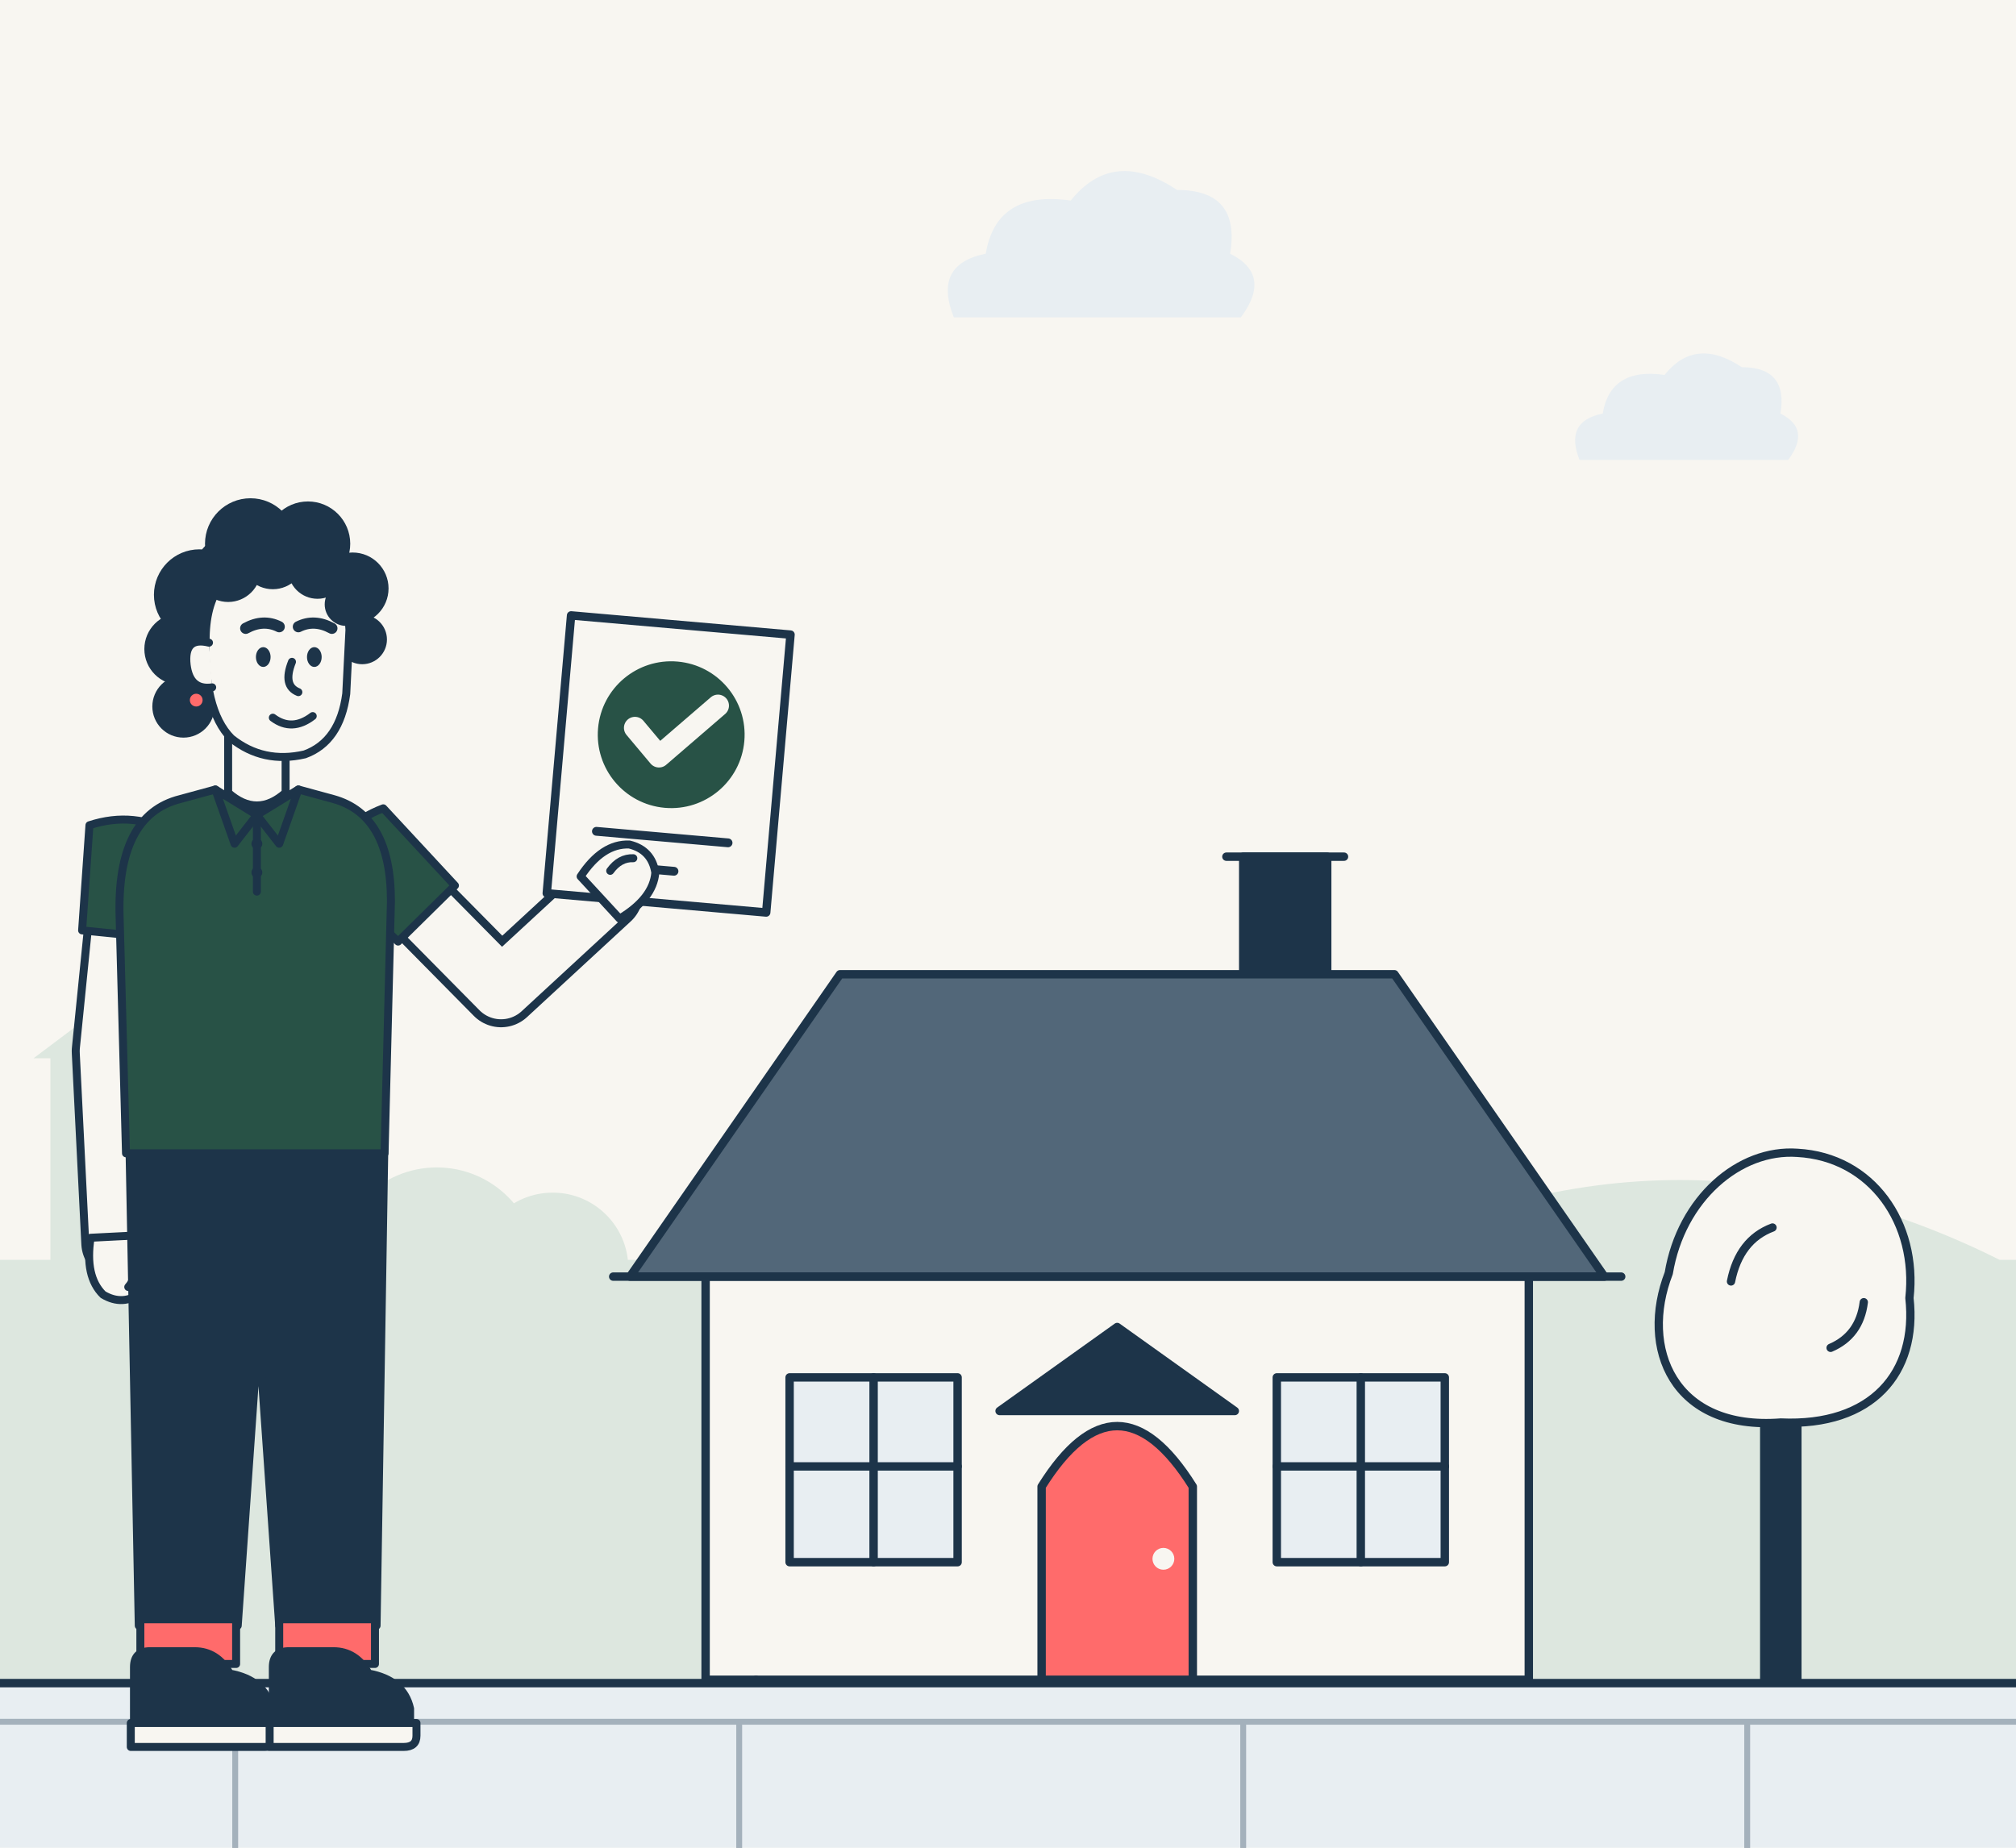
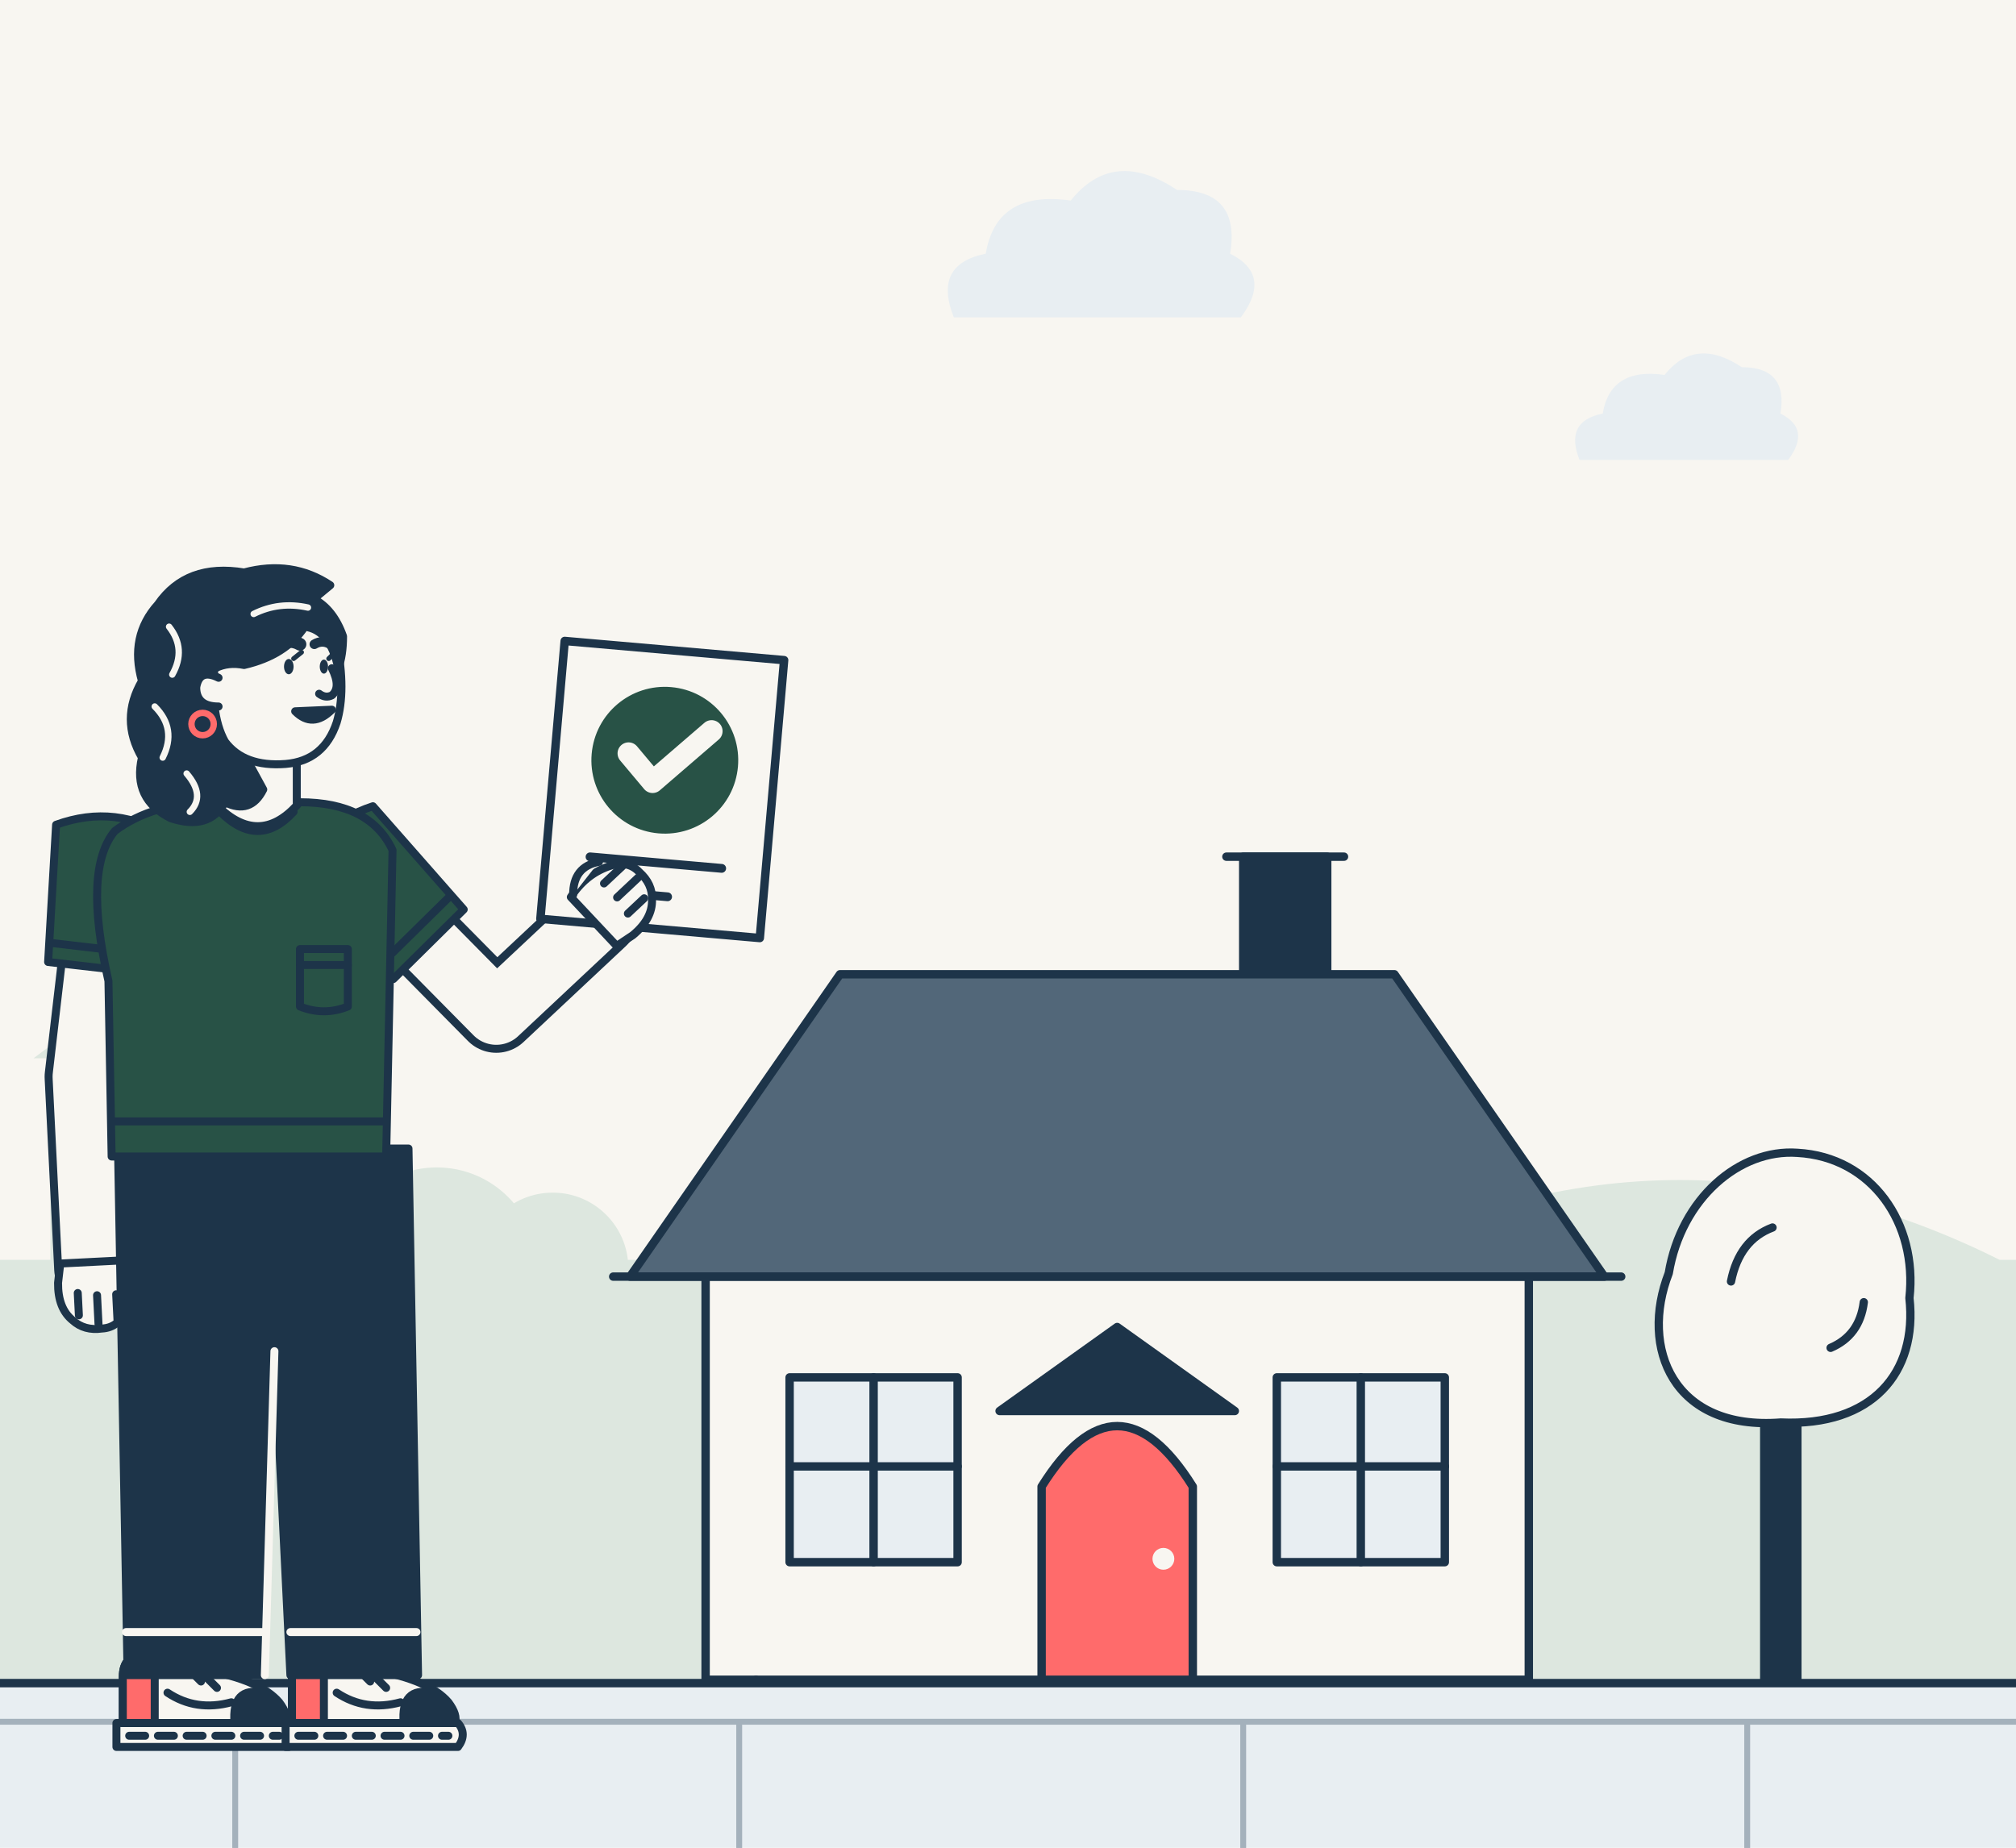
<svg xmlns="http://www.w3.org/2000/svg" class="people-scene" aria-hidden="true" focusable="false" viewBox="0 0 240 220" width="240" height="220" fill="none">
  <g stroke="#1D3449" stroke-width="1" stroke-linejoin="round" stroke-linecap="round">
    <rect width="240" height="220" fill="#F8F6F1" stroke="none" />
    <path d="M0 150H240V201H0ZM6 151V126H40V151ZM4 126L23 111.7L42 126ZM29.8 119.2v-8h5v12ZM40 151A12 12 0 0 1 64 151ZM56.8 151A9 9 0 0 1 74.8 151ZM160 151Q200 130 240 151Z" fill="#DDE7DF" stroke="none" />
    <path d="M0 200H240V220H0Z" fill="#E8EEF2" stroke="none" />
    <path d="M0 200.4H240" />
    <path d="M0 205H240M28 205V220M88 205V220M148 205V220M208 205V220" stroke="#526779" stroke-width=".7" opacity=".45" />
-     <g class="af-cloud">
+     <g>
      <path transform="translate(130 34) scale(0.6325)" d="M-26 6Q-30-4-20-6Q-18-18-4-16Q4-26 16-18Q28-18 26-6Q34-2 28 6Z" fill="#E8EEF2" stroke="none" />
    </g>
-     <g class="af-cloud">
+     <g>
      <path transform="translate(200 52) scale(0.46)" d="M-26 6Q-30-4-20-6Q-18-18-4-16Q4-26 16-18Q28-18 26-6Q34-2 28 6Z" fill="#E8EEF2" stroke="none" />
    </g>
    <g transform="translate(212 200) scale(0.494)" stroke-width="2">
      <path d="M-4 0V-66H4V0Z" fill="#1D3449" />
-       <g class="af-sway" style="animation-delay:-0.4s">
+       <g>
        <path d="M0-62C-26-60-34-80-27-98C-24-116-10-128 4-127C22-126 33-110 31-92C33-74 22-61 0-62Z" fill="#F8F6F1" />
        <path d="M-12-96q2-10 10-13M12-80q7-3 8-11" />
      </g>
    </g>
    <path d="M148 122V102h10v20Z" fill="#1D3449" />
    <path d="M146 102h14" />
    <path d="M84 150H182V200H84Z" fill="#F8F6F1" />
    <path d="M75 152L100 116H166L191 152Z" fill="#526779" />
    <path d="M73 152H193" />
    <path d="M94 164h20V186H94Z" fill="#E8EEF2" />
    <path d="M104 164V186M94 174.6H114" />
    <path d="M152 164h20V186H152Z" fill="#E8EEF2" />
    <path d="M162 164V186M152 174.6H172" />
    <path d="M124 200V177Q133 162.6 142 177V200Z" fill="#FF6B6B" />
    <circle cx="138.5" cy="185.6" r="1.3" fill="#F8F6F1" stroke="none" />
    <path d="M119 168l14-10 14 10Z" fill="#1D3449" />
    <path d="M90 200h0" />
    <g class="af-person" transform="translate(34 208) scale(0.19 0.19)" stroke-width="5">
-       <path d="M-98 -555L-110 -436L-104 -316" stroke="#1D3449" stroke-width="48" />
-       <path d="M-98 -555L-110 -436L-104 -316" stroke="#F8F6F1" stroke-width="38" />
-       <g transform="translate(-104 -316) rotate(87.1)">
-         <path d="M-4-18Q20-24 32-12Q40 0 32 12Q20 23-4 18Z" fill="#F8F6F1" />
-         <path d="M12-8Q22-10 28-4" />
+       <path d="M-112 -540L-126 -420L-120 -300" stroke="#1D3449" stroke-width="50" />
+       <path d="M-112 -540L-126 -420L-120 -300" stroke="#F8F6F1" stroke-width="40" />
+       <g transform="translate(-120 -300) rotate(87.1)">
+         <path d="M-4-21Q12-25 26-19Q38-14 38-3Q39 8 32 15Q24 24 8 23L-4 21Z" fill="#F8F6F1" />
+         <path d="M17-13H33M17-1H35M15 11H29" />
+         <path d="M-2-21Q10-34 24-25" fill="#F8F6F1" />
      </g>
-       <path d="M-127.5 -511.7L-77.7 -506.7L-69.1 -572.2Q-94.8 -586.8 -122.9 -577.6Z" fill="#285246" />
-       <path d="M-98-385H62L57-76H-4L-17-262-30-76H-92Z" fill="#1D3449" />
-       <path d="M-91 -80H-31V-52H-91Z" fill="#FF6B6B" />
-       <path d="M-95 -15V-50Q-95 -60 -85 -60H-57Q-43 -60 -35 -46Q-13 -42 -9 -24V-15Z" fill="#1D3449" />
-       <path d="M-97 0V-15H-5V-7Q-5 0 -13 0Z" fill="#F8F6F1" />
-       <path d="M-4 -80H56V-52H-4Z" fill="#FF6B6B" />
-       <path d="M-8 -15V-50Q-8 -60 2 -60H30Q44 -60 52 -46Q74 -42 78 -24V-15Z" fill="#1D3449" />
-       <path d="M-10 0V-15H82V-7Q82 0 74 0Z" fill="#F8F6F1" />
-       <g class="af-arm" style="transform-origin:56px -555px;animation-name:af-show;animation-duration:6.4s;animation-delay:0s">
-         <path d="M56 -555L135 -475L200 -535" stroke="#1D3449" stroke-width="48" />
-         <path d="M56 -555L135 -475L200 -535" stroke="#F8F6F1" stroke-width="38" />
-         <path d="M70.5 -504.7L106.1 -539.8L61.2 -588.2Q33.5 -577.8 22.7 -550.3Z" fill="#285246" />
-         <g transform="translate(240 -616) rotate(5) scale(4.6)" stroke-width="1.15">
+       <path d="M-148.8 -491.9L-87.2 -484.8L-72.3 -569.6Q-106 -591.6 -143.8 -577.9Z" fill="#285246" />
+       <path d="M-147.4 -503.9L-85.8 -496.7" />
+       <path d="M-106 0V-15H2Q8-8 2 0Z" fill="#F8F6F1" />
+       <path d="M-98-7H-4" stroke-dasharray="10 8" />
+       <path d="M-102-15V-44Q-102-58 -88-58H-64L-50-48Q-16-42 -4-28Q2-20 0-15Z" fill="#F8F6F1" />
+       <path d="M-32-15Q-34-38 -14-34Q0-26 0-15Z" fill="#1D3449" />
+       <path d="M-102-44Q-102-58 -88-58H-82V-15H-102Z" fill="#FF6B6B" />
+       <path d="M-62-50l9 9M-52-46l9 9M-74-34Q-56-22 -34-28" />
+       <path d="M0 0V-15H108Q114-8 108 0Z" fill="#F8F6F1" />
+       <path d="M8-7H102" stroke-dasharray="10 8" />
+       <path d="M4-15V-44Q4-58 18-58H42L56-48Q90-42 102-28Q108-20 106-15Z" fill="#F8F6F1" />
+       <path d="M74-15Q72-38 92-34Q106-26 106-15Z" fill="#1D3449" />
+       <path d="M4-44Q4-58 18-58H24V-15H4Z" fill="#FF6B6B" />
+       <path d="M44-50l9 9M54-46l9 9M32-34Q50-22 72-28" />
+       <g transform="translate(1113 -1020) scale(-1 1)">
+         <path d="M1036 645H1218L1212 975H1128L1120 770L1110 975H1030Z" fill="#1D3449" />
+         <path d="M1120 772L1126 975M1213 948H1128M1110 948H1031" stroke="#F8F6F1" stroke-width="5" />
+       </g>
+       <g class="af-arm" style="transform-origin:53px -540px;animation-name:af-show;animation-duration:14s;animation-delay:0s">
+         <path d="M53 -540L132 -460L196 -520" stroke="#1D3449" stroke-width="50" />
+         <path d="M53 -540L132 -460L196 -520" stroke="#F8F6F1" stroke-width="40" />
+         <path d="M67.5 -481.2L111.6 -524.8L54.7 -589.5Q16.5 -577 3.5 -538.9Z" fill="#285246" />
+         <path d="M59 -489.8L103.2 -533.3" />
+         <g transform="translate(236-600) rotate(5) scale(4.6)" stroke-width="1.15">
          <path d="M-15-19h30v38h-30Z" fill="#F8F6F1" />
          <circle cx="0" cy="-4" r="10" fill="#285246" stroke="none" />
          <path d="M-5-4.5l3.6 3.6 7.4-7.6" stroke="#F8F6F1" stroke-width="3" />
          <path d="M-9 10h18M-9 14.5h11" stroke="#1D3449" stroke-width="1.2" />
        </g>
-         <g transform="translate(200 -535) rotate(-42.7)">
-           <path d="M-4-18Q20-24 32-12Q40 0 32 12Q20 23-4 18Z" fill="#F8F6F1" />
-           <path d="M12-8Q22-10 28-4" />
+         <g transform="translate(196 -520) rotate(-43.2)">
+           <path d="M-4-21Q12-25 26-19Q38-14 38-3Q39 8 32 15Q24 24 8 23L-4 21Z" fill="#F8F6F1" />
+           <path d="M17-13H33M17-1H35M15 11H29" />
+           <path d="M-2-21Q10-34 24-25" fill="#F8F6F1" />
        </g>
      </g>
-       <path d="M-36-646V-598Q-18-582 0-598V-646Z" fill="#F8F6F1" />
-       <path d="M-100-372L-104-520Q-106-584-66-594L-44-600Q-18-578 8-600L30-594Q66-584 66-530L62-372Z" fill="#285246" />
-       <path d="M-18-584V-536" />
-       <circle cx="-18" cy="-566" r="3.4" fill="#1D3449" stroke="none" />
-       <circle cx="-18" cy="-548" r="3.4" fill="#1D3449" stroke="none" />
-       <path d="M-44-600L-32-566-18-584ZM8-600L-4-566-18-584Z" fill="#285246" />
-       <circle cx="-54" cy="-722" r="26" fill="#1D3449" />
-       <circle cx="-22" cy="-754" r="26" fill="#1D3449" />
-       <circle cx="14" cy="-754" r="24" fill="#1D3449" />
-       <circle cx="42" cy="-726" r="20" fill="#1D3449" />
-       <circle cx="-66" cy="-688" r="20" fill="#1D3449" />
-       <circle cx="-64" cy="-652" r="17" fill="#1D3449" />
-       <circle cx="48" cy="-694" r="13" fill="#1D3449" />
-       <path d="M-50-698Q-52-650-34-632Q-14-616 12-622Q34-630 38-660L40-700Q38-742-6-744Q-48-742-50-698Z" fill="#F8F6F1" />
-       <path d="M-48-692Q-64-696-62-678Q-60-662-46-664" fill="#F8F6F1" />
-       <circle cx="-56" cy="-656" r="6.5" fill="#FF6B6B" />
-       <ellipse cx="-14" cy="-683" rx="4.6" ry="6.2" fill="#1D3449" stroke="none" />
-       <ellipse cx="18" cy="-683" rx="4.6" ry="6.2" fill="#1D3449" stroke="none" />
-       <path d="M-25-701Q-14-707-4-702M8-702Q18-707 29-701" stroke-width="7" />
-       <path d="M4-680Q-2-665 8-661" />
-       <path d="M-8-645Q4-636 17-646" />
-       <circle cx="-36" cy="-738" r="18" fill="#1D3449" />
-       <circle cx="-8" cy="-746" r="18" fill="#1D3449" />
-       <circle cx="20" cy="-738" r="16" fill="#1D3449" />
-       <circle cx="38" cy="-716" r="11" fill="#1D3449" />
+       <g transform="translate(1113 -1020) scale(-1 1)">
+         <path d="M1104 428Q1060 428 1046 458L1050 650H1222L1224 540Q1240 470 1220 446Q1196 428 1158 428Q1130 452 1104 428Z" fill="#285246" />
+         <path d="M1108 434Q1130 458 1154 434M1051 628H1222" />
+         <path d="M1074 520H1104V556Q1089 562 1074 556Z" fill="#285246" />
+         <path d="M1074 530H1104" />
+       </g>
+       <g transform="translate(1113 -1020) scale(-1 1)">
+         <path d="M1106 398V430Q1130 456 1156 430V372" fill="#F8F6F1" />
+       </g>
+       <g transform="translate(-172 -1062)">
+         <path d="M200 334Q176 318 146 326Q110 320 92 346Q74 366 82 394Q68 418 82 442Q76 468 100 480Q124 488 134 470Q150 478 158 462L146 440Q130 424 130 392Z" fill="#1D3449" />
+         <path d="M99 360Q110 374 101 390M90 410Q104 424 95 442M110 452Q122 466 112 476" stroke="#F8F6F1" stroke-width="4" />
+         <path d="M128 380Q130 352 160 346Q196 344 204 370Q210 400 204 420Q196 444 172 446Q146 448 134 432Q124 414 128 380Z" fill="#F8F6F1" />
+         <path d="M130 392Q118 386 116 398Q116 410 130 410" fill="#F8F6F1" />
+         <circle cx="120" cy="421" r="7" stroke="#FF6B6B" stroke-width="4" />
+         <path d="M166 372q8-5 15-1" stroke-width="8" />
+         <path d="M190 371q5-3 10 0" stroke-width="6" />
+         <ellipse cx="174" cy="385" rx="3" ry="4.8" fill="#1D3449" stroke="none" />
+         <ellipse cx="196" cy="385" rx="2.6" ry="4.4" fill="#1D3449" stroke="none" />
+         <path d="M177 380l5-4M199 380l4-4" stroke-width="3" />
+         <path d="M201 386Q207 398 201 403Q197 405 193 402" />
+         <path d="M178 413Q189 424 201 412Z" fill="#1D3449" />
+         <path d="M128 386Q126 350 158 340Q196 332 208 366Q208 378 205 386Q200 362 184 360Q172 378 146 384Q136 382 128 386Z" fill="#1D3449" />
+         <path d="M152 352Q168 344 186 348" stroke="#F8F6F1" stroke-width="4" />
+       </g>
    </g>
  </g>
</svg>
